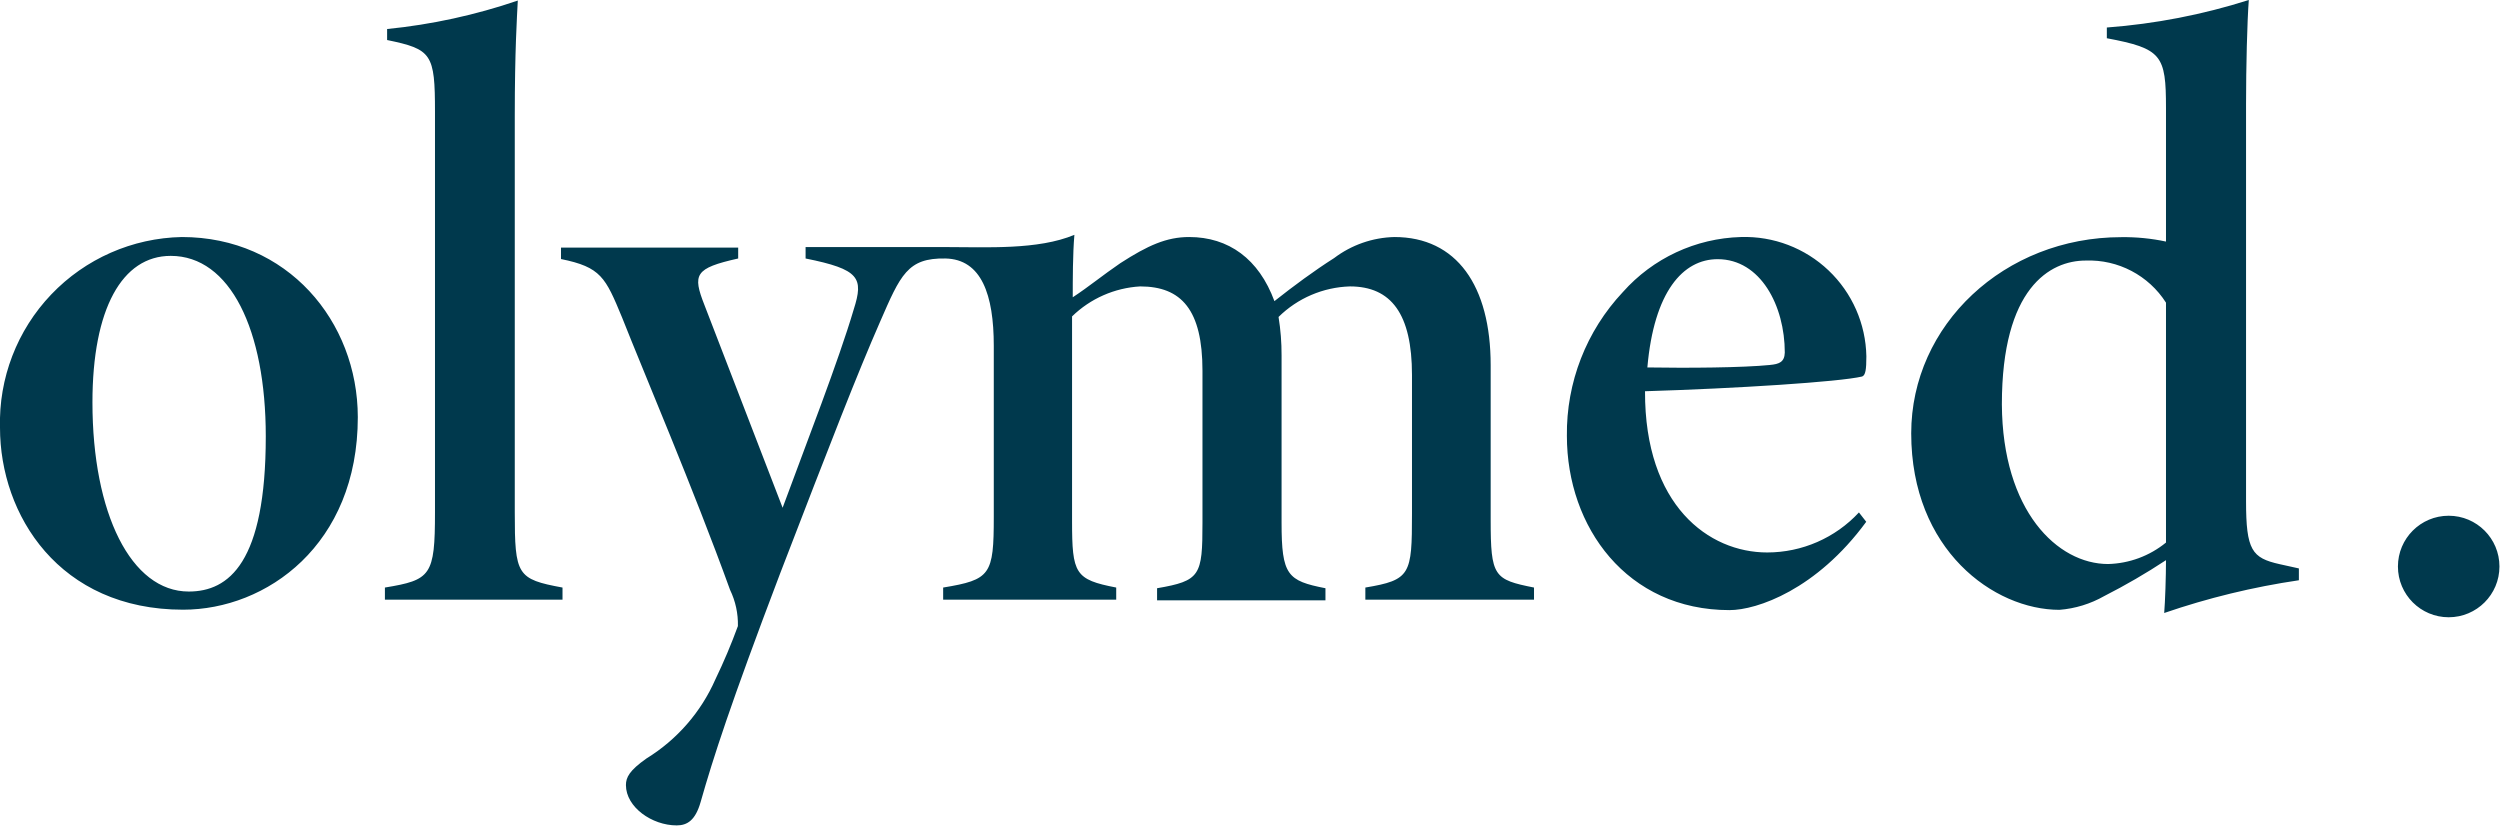
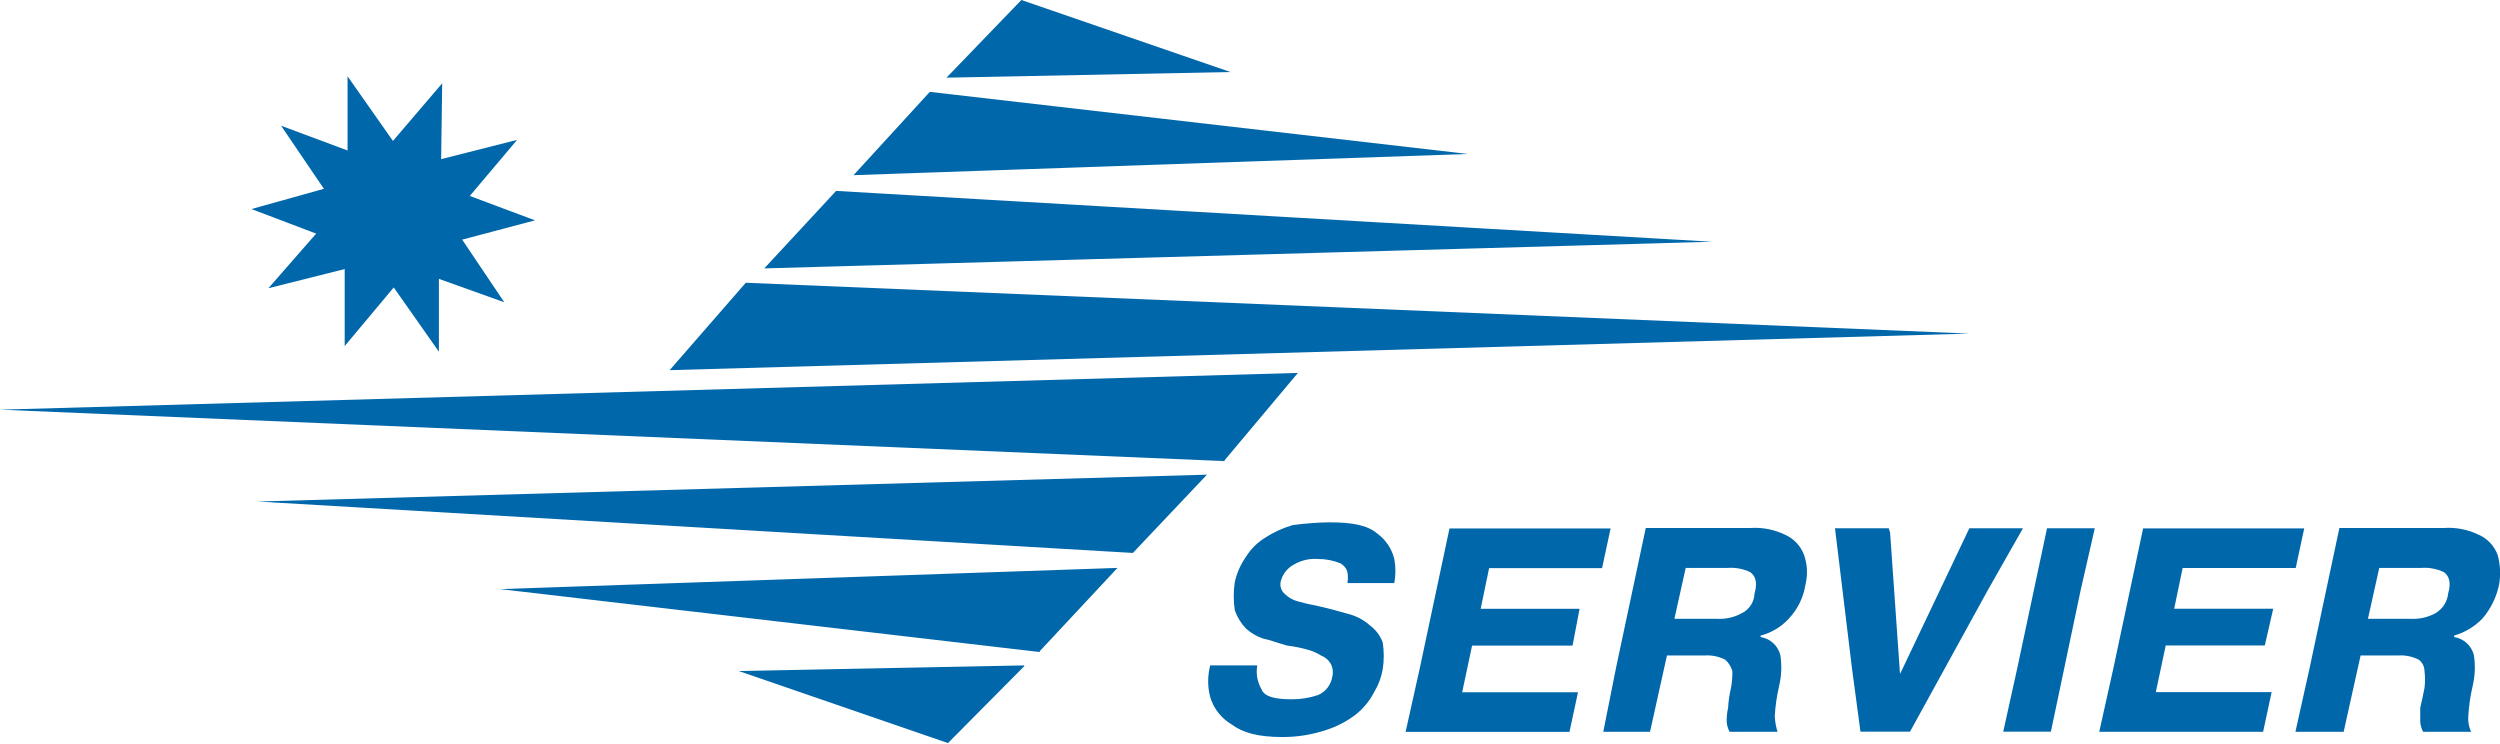
- <svg xmlns="http://www.w3.org/2000/svg" viewBox="0 0 181.73 60">
+ <svg xmlns="http://www.w3.org/2000/svg" viewBox="0 0 252.33 75">
  <defs>
-     <style>.cls-1{fill:#00394d}</style>
+     <style>.cls-1{fill:#0067ab;fill-rule:evenodd}</style>
  </defs>
  <g id="Слой_2" data-name="Слой 2">
    <g id="main_page" data-name="main page">
-       <path class="cls-1" d="M13.22 17.23A13.49 13.49 0 000 31.09c0 6.34 4.3 13.23 13.31 13.23 6.06 0 12.7-4.71 12.7-14-.01-6.98-5.13-13.09-12.79-13.09zm.5 25.77c-4.19 0-7-5.67-7-13.75 0-6.81 2.16-10.65 5.69-10.65 4.32 0 6.91 5.37 6.91 13.12 0 9.18-2.68 11.28-5.6 11.28zM37.42 37.24V8.42c0-4.76.16-7.18.22-8.38a42.43 42.43 0 01-9.5 2.07v.8c3.25.67 3.48 1 3.48 5.21v29.12c0 4.61-.3 4.92-3.64 5.47v.88h12.91v-.88c-3.31-.61-3.47-.9-3.47-5.47zM108.36 37.78V26.55c0-5.79-2.48-9.32-7-9.32a7.56 7.56 0 00-4.38 1.53c-1.46.93-2.91 2-4.34 3.13-1.13-3.07-3.33-4.66-6.2-4.66-1.64 0-3 .61-5 1.9-1.29.88-2.3 1.72-3.46 2.48 0-1.26 0-3.15.12-4.54-2.65 1.11-6.36.89-9.38.89H58.56v.83c3.93.79 4.23 1.41 3.5 3.7-1.11 3.76-3.42 9.67-5.17 14.42l-5.68-14.73c-.88-2.24-.71-2.68 2.45-3.39V18H40.78v.83c2.91.59 3.23 1.33 4.44 4.25 1.55 3.93 5.19 12.45 7.85 19.8a5.74 5.74 0 01.57 2.63A42.54 42.54 0 0152 49.39a12.77 12.77 0 01-5 5.74c-1.25.88-1.5 1.38-1.5 1.94 0 1.6 1.89 2.93 3.69 2.93.77 0 1.36-.37 1.74-1.7.91-3.2 2.16-7.09 5.77-16.59 3.77-9.79 5.62-14.54 7.27-18.31 1.49-3.42 2-4.66 4.75-4.61 2.63.05 3.52 2.64 3.52 6.35v12.42c0 4.23-.23 4.58-3.68 5.15v.88h12.58v-.88c-3-.58-3.21-1-3.21-4.83V23a7.74 7.74 0 014.95-2.18c3 0 4.53 1.7 4.53 6.13V38c0 3.84-.15 4.22-3.3 4.76v.88h12.24v-.88c-2.76-.54-3.19-.94-3.19-4.76V25.84a17.06 17.06 0 00-.22-2.8 7.73 7.73 0 015.19-2.22c3 0 4.51 2 4.51 6.44v10.08c0 4.43-.1 4.82-3.39 5.37v.88h12.26v-.88c-2.92-.58-3.15-.8-3.15-4.93zM135.67 25.9a8.84 8.84 0 00-9.12-8.67 11.92 11.92 0 00-8.58 4 15 15 0 00-4.07 10.46c0 6.63 4.37 12.66 11.82 12.66 2 0 6.33-1.49 9.94-6.42l-.53-.68a9.1 9.1 0 01-6.67 2.91c-4.24 0-8.91-3.4-8.88-11.72 6.63-.2 14.13-.68 15.78-1.07.25-.09.31-.52.31-1.47zm-7 .63c-2 .2-6 .23-8.92.18.48-5.51 2.59-7.87 5.11-7.87 3.12 0 4.88 3.39 4.88 6.79-.02.69-.41.84-1.09.9zM163.27 36.44V7.57c0-2.68.08-6 .2-7.57a45.2 45.2 0 01-10.32 2v.78c4 .75 4.3 1.23 4.3 5.07v9.71a14.59 14.59 0 00-3.25-.32c-8.5 0-15.27 6.38-15.27 14.26 0 8.47 6 12.83 10.78 12.83a7.84 7.84 0 003.25-1 46.14 46.14 0 004.49-2.61c0 1.19-.06 3-.13 3.84a54.58 54.58 0 019.79-2.38v-.86l-1.4-.31c-2.01-.45-2.44-1.01-2.44-4.57zm-5.82 3a6.94 6.94 0 01-4.21 1.56c-3.68 0-7.68-3.86-7.72-11.61 0-8.45 3.49-10.45 6.1-10.45a6.63 6.63 0 015.83 3.06zM178 37.49a3.69 3.69 0 103.69 3.69 3.69 3.69 0 00-3.69-3.69z" />
+       <path class="cls-1" d="M34.08 21.1l-5.71-8.41 9.56 3.56 6.7-7.84-.14 10.27L54 22.24l-9.7 2.57V35.5l-6.41-9.12-10.8 2.71 7-8zm1.57-.71a3.77 3.77 0 00.28 3.28 4.6 4.6 0 002.28 2 4 4 0 002.85-.15 3.13 3.13 0 002.29-2.14 4.81 4.81 0 00.28-2.38 3.41 3.41 0 00-.71-2 3.37 3.37 0 00-1.71-1.14 4.42 4.42 0 00-3.28 0 4.24 4.24 0 00-2.28 2.43v.14z" />
+       <path class="cls-1" d="M35.08 18.39l-9.7 2.71 9.41 3.57v10.26l6.56-7.84 9.55 3.42-5.56-8.27 6.85-8.12-10.7 2.71-6.41-9.13v10.69zm.71 1.61a4.44 4.44 0 012.28-2.28 4 4 0 013.14 0 4.5 4.5 0 012.14 1.85 4.26 4.26 0 01.28 3.28 5.84 5.84 0 01-1.28 2 5.11 5.11 0 01-2 .86 3.1 3.1 0 01-2-.15 3.61 3.61 0 01-2.43-2.14 4 4 0 01-.27-3.42z" />
+       <path class="cls-1" d="M41.49 16.68a5.84 5.84 0 11-7.55 3.42 5.87 5.87 0 017.55-3.42zM122.2 67.16h4.7a3.55 3.55 0 00.43 2.42c.28.71 1.28 1 3 1a8.15 8.15 0 002.71-.43 2.41 2.41 0 001.43-1.85 1.8 1.8 0 00-.14-1.28 1.92 1.92 0 00-1-.86 4.94 4.94 0 00-1.28-.57 13.91 13.91 0 00-2.14-.43c-1-.28-1.71-.57-2.43-.71a5 5 0 01-1.71-1 5.11 5.11 0 01-1.14-1.85 9.61 9.61 0 010-2.85 7.11 7.11 0 011.14-2.57 5.87 5.87 0 011.85-1.86 10.52 10.52 0 012.85-1.32 30.57 30.57 0 013.7-.28c2.29 0 3.85.28 4.85 1.14a4.5 4.5 0 011.71 2.56 6.61 6.61 0 010 2.43H136c.14-1 0-1.57-.72-2a6 6 0 00-2.28-.43 4.14 4.14 0 00-2.42.57 2.66 2.66 0 00-1.28 1.57 1.3 1.3 0 00.42 1.43 2.83 2.83 0 001.29.71 18.1 18.1 0 001.85.43c1.28.28 2.28.57 3.28.85a5.19 5.19 0 012.14 1.15 3.77 3.77 0 011.28 1.71 8.67 8.67 0 010 2.71 6.47 6.47 0 01-.85 2.28 6.91 6.91 0 01-1.86 2.28 9.76 9.76 0 01-3 1.57 13.88 13.88 0 01-4.42.71c-2.43 0-4-.43-5.13-1.28a4.82 4.82 0 01-2.14-2.71 6.29 6.29 0 010-3.28zm27.23-5.71h10l-.71 3.71h-10.14l-1 4.71h11.69l-.86 4h-16.54l1.43-6.42 3-14.11h16.26l-.86 4h-11.4l-.86 4.13zm12.41 12.41h4.7l1.71-7.7H172a4 4 0 012.14.43 2.47 2.47 0 01.71 1.14 8.3 8.3 0 01-.14 1.71 11.34 11.34 0 00-.29 2 6 6 0 00-.14 1.42 2.53 2.53 0 00.29 1h4.84a6.18 6.18 0 01-.28-1.57 17.47 17.47 0 01.43-3 8.21 8.21 0 00.14-3.14 2.43 2.43 0 00-2-1.85v-.15a5.82 5.82 0 002.85-1.71 6.47 6.47 0 001.68-3.44 5.21 5.21 0 00-.15-3 3.58 3.58 0 00-1.85-2 7 7 0 00-3.57-.71h-10.55l-3 14.11-1.28 6.42zm8.27-16.54h4.27a4.52 4.52 0 012.28.43c.58.42.72 1.14.43 2.14a2.31 2.31 0 01-1.28 2 4.66 4.66 0 01-2.42.57H169l1.14-5.13zM191.78 68l.28-.57 6.71-14.11h5.41l-3.56 6.27-7.84 14.26h-5l-.86-6.42-1.71-14.11h5.42l.14.42 1 14.26zm14.83-14.68l-3 14.11-1.42 6.42H207l3-14.26 1.43-6.27zm12.83 8.12h10l-.85 3.71h-10l-1 4.71h11.69l-.86 4h-16.54l1.43-6.42 3-14.11h16.26l-.86 4H220.3l-.86 4.13zm12.26 12.42h4.85l1.71-7.7H242a4 4 0 012.14.43 1.46 1.46 0 01.57 1.14 6.88 6.88 0 010 1.71c-.14.71-.29 1.42-.43 2v1.42a2.53 2.53 0 00.29 1h4.84a3.13 3.13 0 01-.28-1.57 17.47 17.47 0 01.43-3 8.21 8.21 0 00.14-3.14 2.43 2.43 0 00-2-1.85v-.15a6.51 6.51 0 002.85-1.71 7.67 7.67 0 001.69-3.44 6.78 6.78 0 00-.15-3 3.58 3.58 0 00-1.85-2 7 7 0 00-3.57-.71h-10.55l-3 14.11-1.43 6.42zm8.42-16.54h4.27a4.52 4.52 0 012.28.43c.58.42.72 1.14.43 2.14a2.61 2.61 0 01-1.28 2 4.66 4.66 0 01-2.42.57H239l1.14-5.13zM95.53 7.84L103.09 0l21.1 7.27-28.66.57zm-1.71 1.43l54.33 6.27-62 2.14 7.7-8.41zm-9.41 10l88.4 5.13-95.67 2.69 7.27-7.84zm-9.12 9.27l123.48 5.13-131.18 3.69 7.7-8.84zm48.33 18L0 41.35l131-3.71-7.42 8.84zm-9.27 9.27L26 50.62l95.82-2.71-7.42 7.84zm-9.41 10l-54.46-6.35 62.31-2.14-7.85 8.41zm-1.56 1.43L95.68 75l-21.11-7.27 28.81-.57z" />
    </g>
  </g>
</svg>
